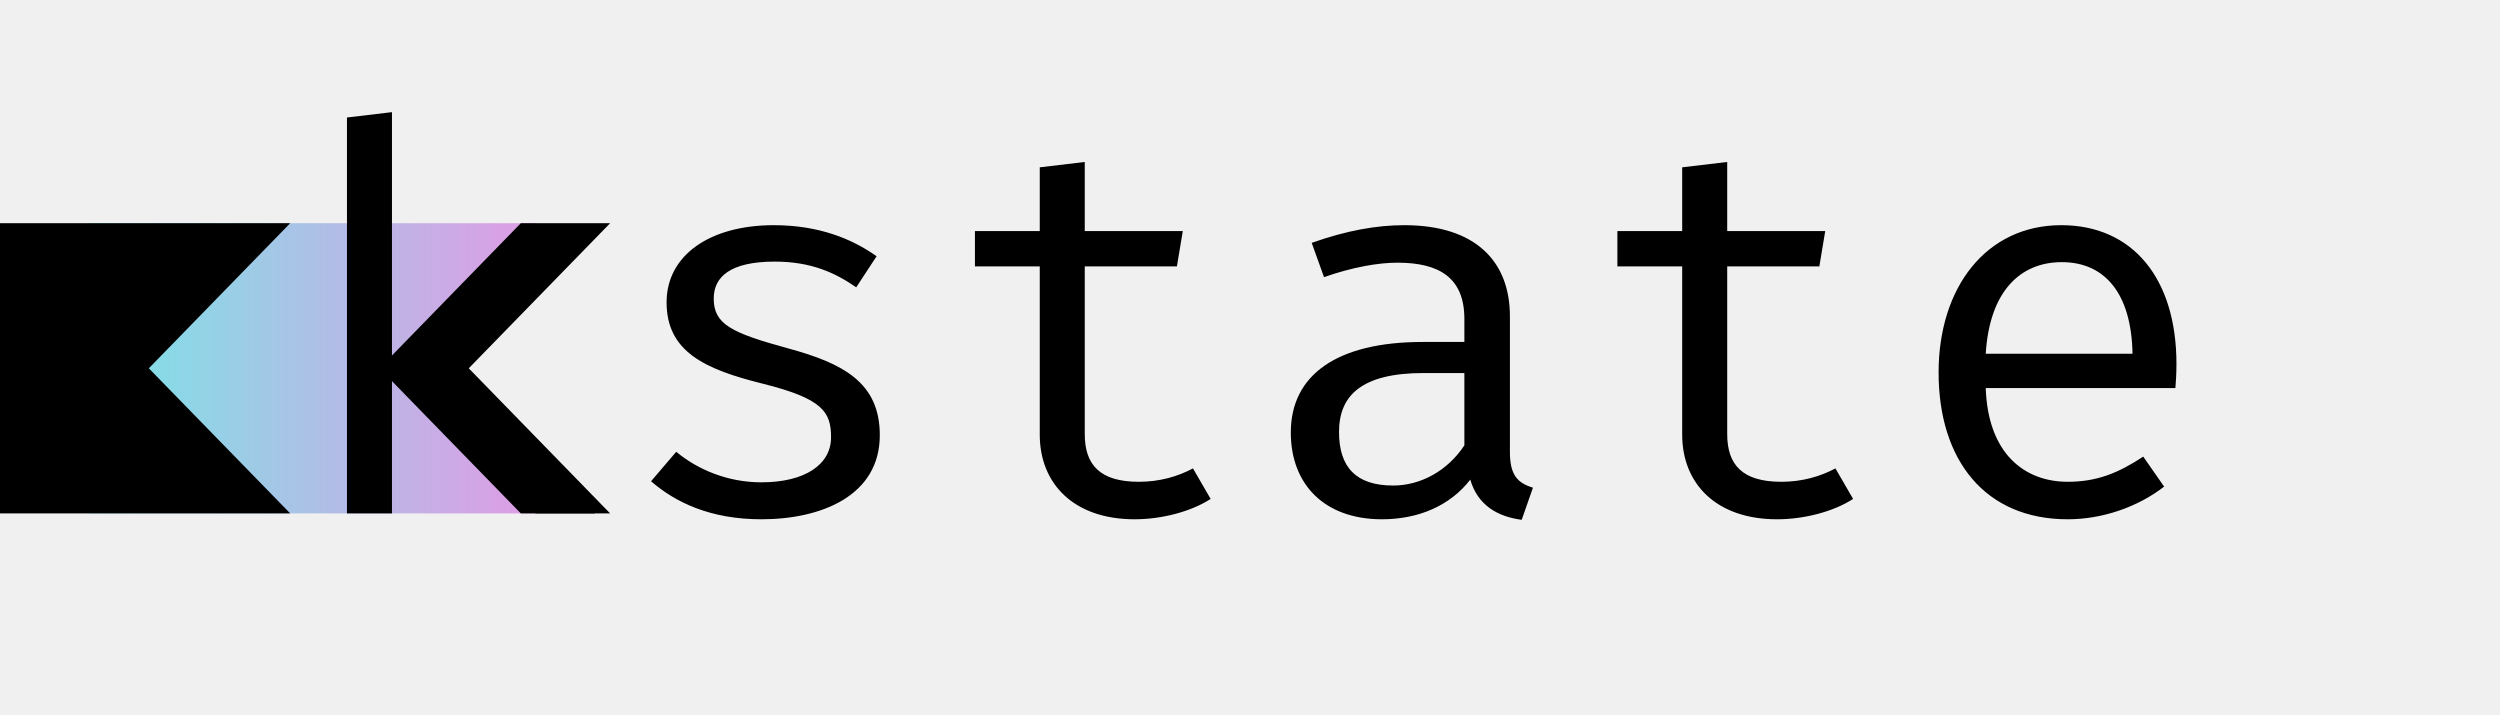
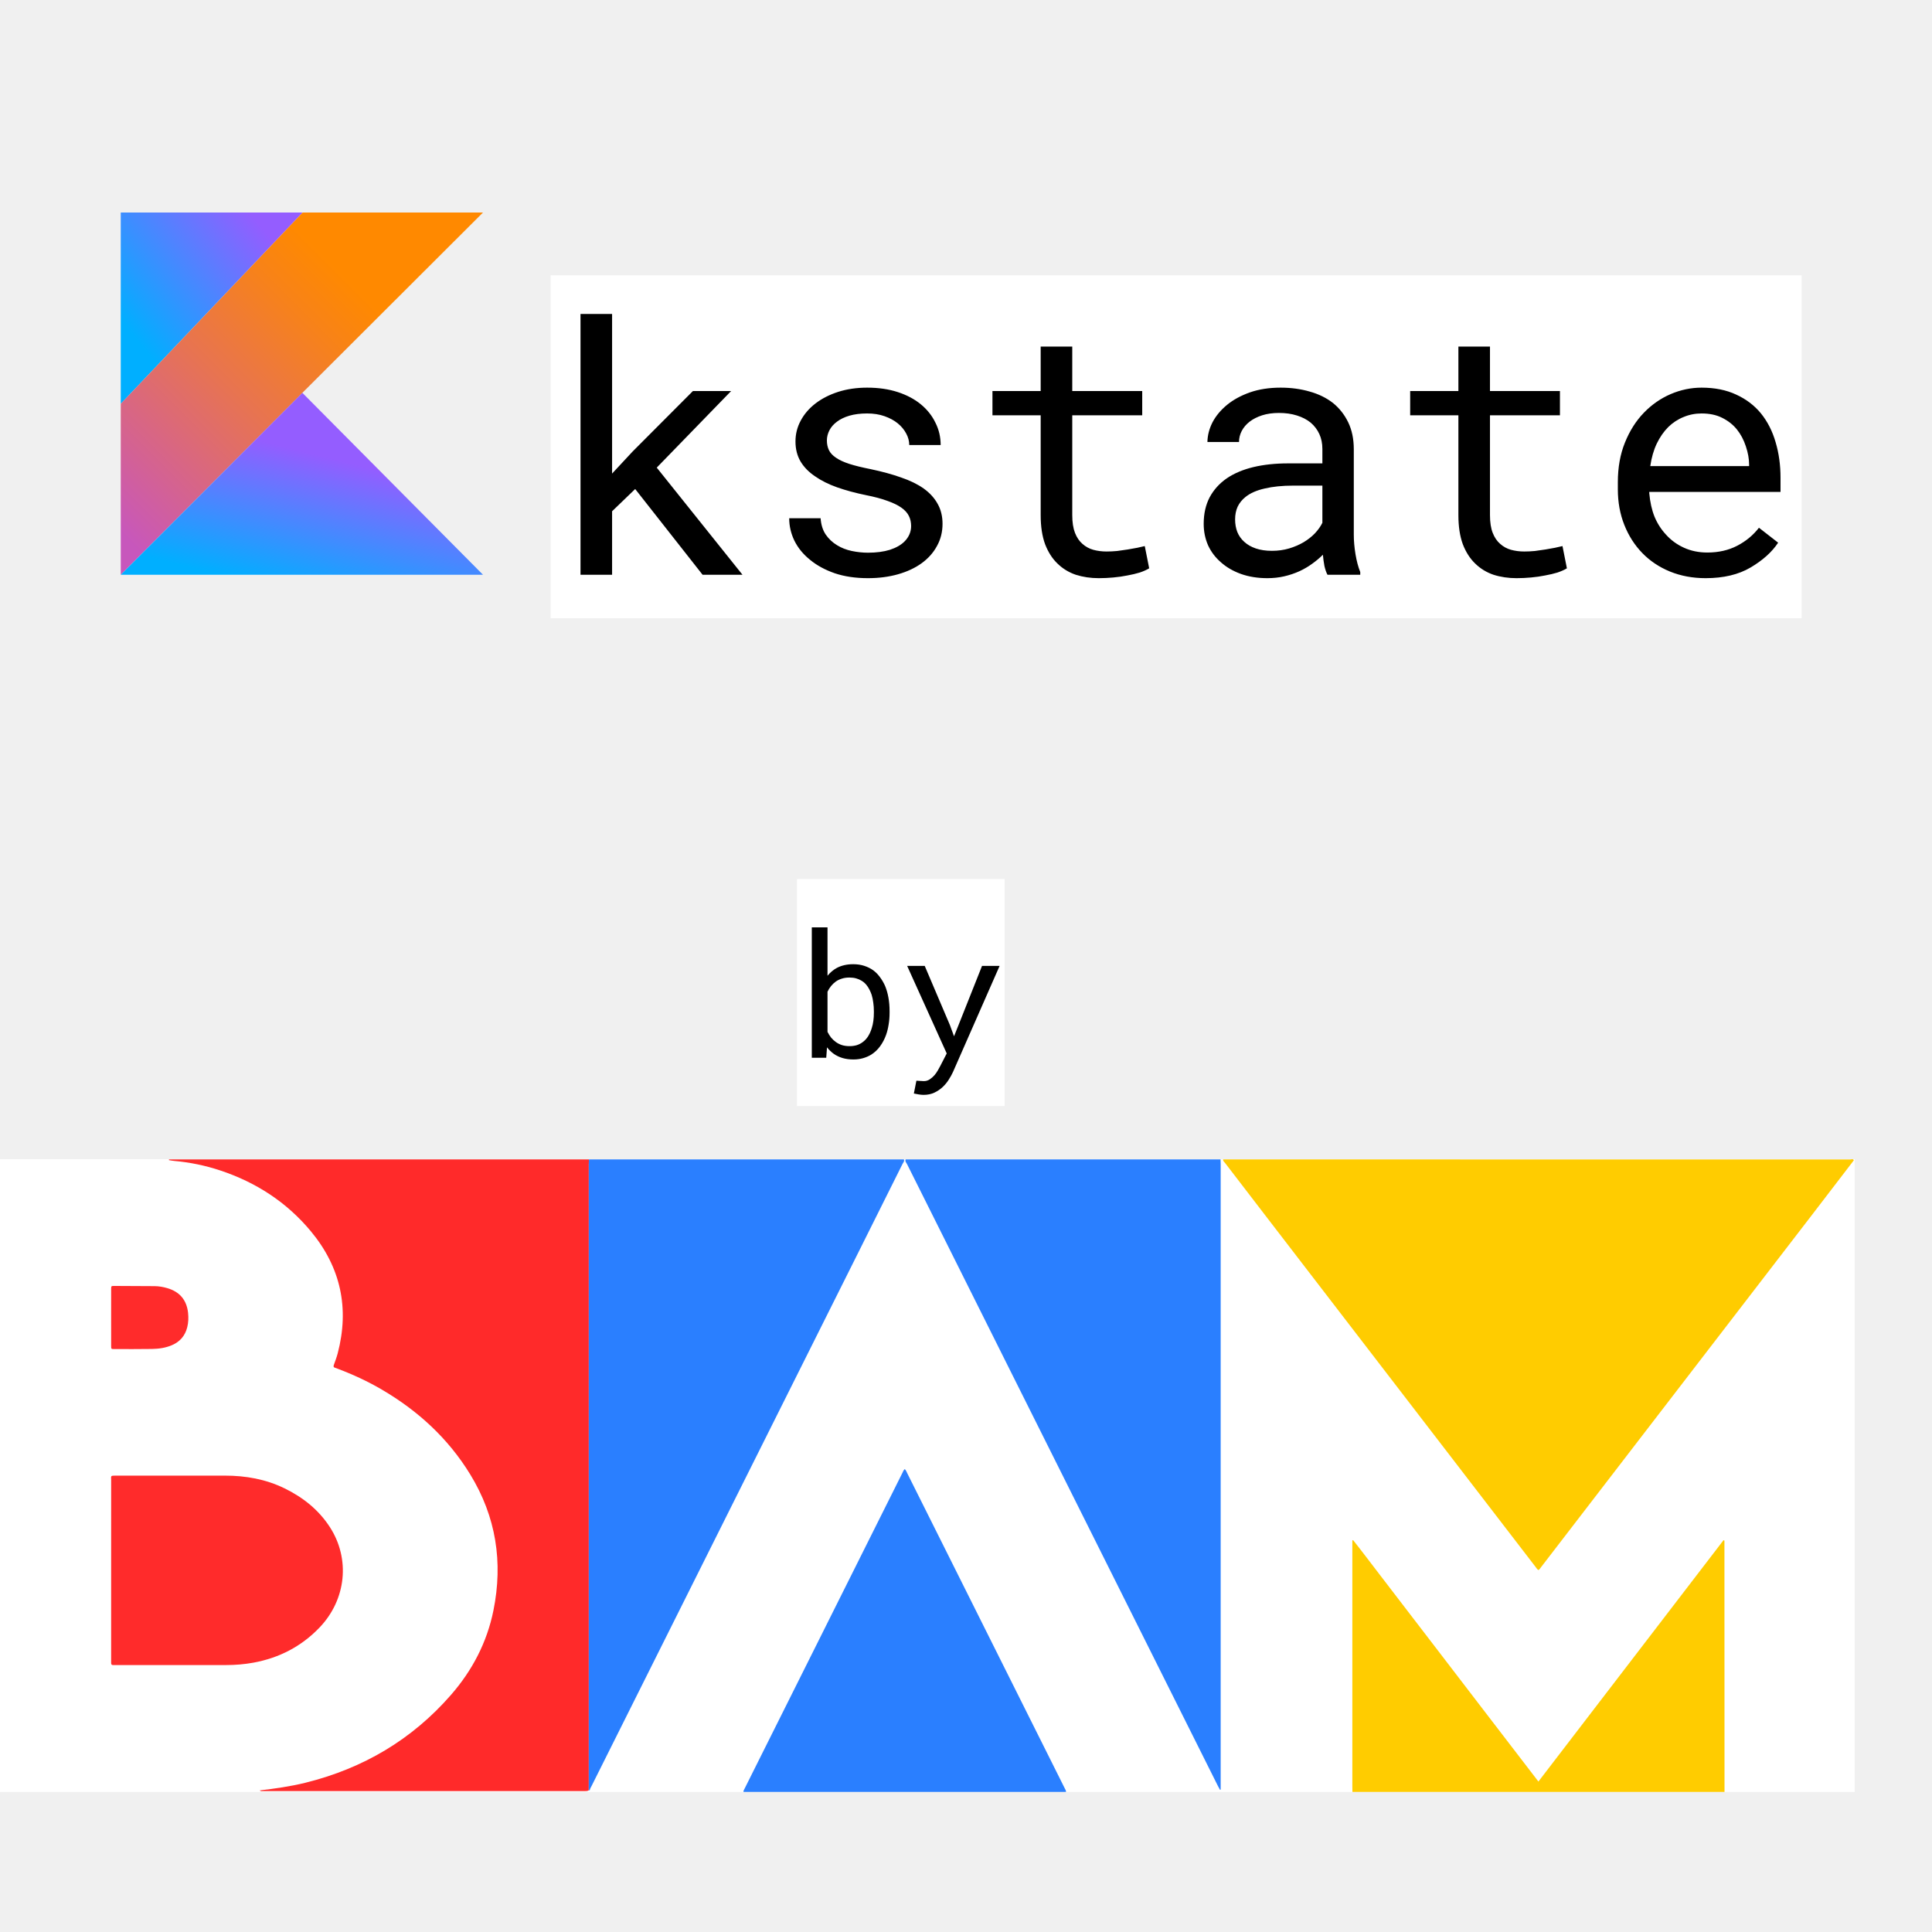
- <svg xmlns="http://www.w3.org/2000/svg" width="112" height="32" viewBox="0 0 112 32" fill="none">
-   <path d="M4 10H24L17.667 16.5L24 23H4V10Z" fill="url(#paint0_linear)" fill-opacity="0.5" />
-   <path d="M17.56 5.024L15.544 5.264V23H17.56V5.024ZM25.984 10.352H23.392L17.776 16.088L23.992 23H26.656L20.32 16.064L25.984 10.352ZM34.111 21.608C32.623 21.608 31.279 21.056 30.295 20.24L29.167 21.56C30.247 22.496 31.807 23.264 34.111 23.264C36.799 23.264 39.415 22.208 39.415 19.496C39.415 17.144 37.783 16.28 35.311 15.608C32.767 14.912 31.975 14.528 31.975 13.376C31.975 12.416 32.695 11.72 34.711 11.72C36.343 11.72 37.423 12.224 38.359 12.872L39.271 11.48C38.191 10.712 36.703 10.088 34.663 10.088C31.807 10.088 29.863 11.432 29.863 13.544C29.863 15.752 31.567 16.544 34.183 17.192C36.871 17.864 37.231 18.464 37.231 19.592C37.231 20.816 36.055 21.608 34.111 21.608ZM54.237 22.352L53.445 20.984C52.773 21.344 51.957 21.584 51.021 21.584C49.293 21.584 48.597 20.84 48.597 19.448V11.936H52.725L52.989 10.352H48.597V7.256L46.581 7.496V10.352H43.677V11.936H46.581V19.472C46.581 21.68 48.117 23.264 50.829 23.264C52.029 23.264 53.349 22.928 54.237 22.352ZM67.644 20.24V14.168C67.644 11.672 66.06 10.088 62.916 10.088C61.668 10.088 60.324 10.328 58.764 10.88L59.316 12.416C60.612 11.96 61.764 11.768 62.604 11.768C64.476 11.768 65.604 12.44 65.604 14.288V15.32H63.732C59.916 15.32 57.828 16.784 57.828 19.376C57.828 21.728 59.364 23.264 61.908 23.264C63.54 23.264 64.956 22.664 65.868 21.488C66.204 22.64 67.092 23.144 68.172 23.288L68.676 21.848C67.956 21.632 67.644 21.248 67.644 20.24ZM62.412 21.752C60.756 21.752 59.988 20.936 59.988 19.352C59.988 17.72 60.996 16.712 63.78 16.712H65.604V19.952C64.86 21.08 63.66 21.752 62.412 21.752ZM83.019 22.352L82.227 20.984C81.555 21.344 80.739 21.584 79.802 21.584C78.075 21.584 77.379 20.84 77.379 19.448V11.936H81.507L81.77 10.352H77.379V7.256L75.362 7.496V10.352H72.459V11.936H75.362V19.472C75.362 21.68 76.898 23.264 79.611 23.264C80.811 23.264 82.13 22.928 83.019 22.352ZM88.961 17.384H97.457C97.481 17.12 97.505 16.736 97.505 16.304C97.505 12.464 95.537 10.088 92.345 10.088C88.985 10.088 86.849 12.872 86.849 16.688C86.849 20.624 88.937 23.264 92.633 23.264C94.193 23.264 95.777 22.712 96.953 21.8L96.017 20.456C94.889 21.2 93.929 21.584 92.633 21.584C90.689 21.584 89.057 20.312 88.961 17.384ZM92.369 11.744C94.289 11.744 95.489 13.136 95.537 15.848H88.961C89.129 13.064 90.497 11.744 92.369 11.744Z" fill="black" />
-   <path d="M0 10H13L6.667 16.5L13 23H0V10Z" fill="black" />
-   <path fill-rule="evenodd" clip-rule="evenodd" d="M23.333 23H27.333L21 16.5L27.333 10H23.333L17 16.5L23.333 23Z" fill="black" />
+ <svg xmlns="http://www.w3.org/2000/svg" width="400" height="400" viewBox="0 0 400 400" fill="none">
+   <g clip-path="url(#clip0)">
+     <rect width="384" height="131" transform="matrix(1 0 0 -1 0 371)" fill="white" />
+     <rect x="114" y="57" width="259" height="71" fill="white" />
+     <rect width="43" height="47" transform="matrix(1 0 0 -1 165 229)" fill="white" />
+     <path d="M383.823 240.218C380.916 244.012 378.015 247.809 375.102 251.597C366.52 262.76 357.932 273.918 349.348 285.08C339.245 298.216 329.144 311.354 319.041 324.49C318.884 324.695 318.756 324.929 318.517 325.065C318.247 324.923 318.11 324.657 317.936 324.431C299.268 300.155 280.603 275.877 261.938 251.599C259.165 247.993 256.394 244.386 253.63 240.773C253.463 240.555 253.179 240.387 253.224 240.044C296.496 240.044 339.768 240.044 383.04 240.055C383.294 240.055 383.63 239.855 383.823 240.218Z" fill="#FFCC00" />
+     <path d="M53.771 370.688C56.961 370.303 60.143 369.865 63.268 369.088C75.165 366.131 85.274 360.189 93.352 350.93C97.773 345.864 100.819 340.057 102.16 333.431C104.182 323.437 102.703 314.007 97.362 305.274C92.804 297.822 86.557 292.093 79.051 287.698C76.121 285.982 73.048 284.563 69.871 283.367C69.709 283.306 69.549 283.232 69.382 283.187C69.042 283.095 69.012 282.897 69.119 282.595C69.397 281.803 69.701 281.017 69.914 280.207C72.372 270.852 70.546 262.389 64.389 254.957C59.388 248.919 53.025 244.797 45.594 242.329C42.479 241.294 39.279 240.638 36.005 240.353C35.66 240.323 35.319 240.248 34.976 240.193C34.979 240.144 34.981 240.094 34.982 240.044H121.931C121.922 240.391 121.904 240.739 121.904 241.086C121.903 283.845 121.903 326.605 121.903 369.365C121.903 369.799 121.897 370.233 121.894 370.667C121.608 370.85 121.287 370.827 120.968 370.827C98.847 370.826 76.725 370.826 54.603 370.822C54.322 370.822 54.019 370.91 53.771 370.688Z" fill="#FF2A2A" />
+     <path d="M121.894 370.667C121.897 370.233 121.903 369.799 121.903 369.365C121.903 326.605 121.903 283.845 121.904 241.086C121.904 240.739 121.922 240.391 121.931 240.044H187.143C187.3 240.433 186.999 240.695 186.856 240.983C183.928 246.866 180.989 252.744 178.05 258.622C159.536 295.651 141.021 332.679 122.509 369.708C122.355 370.017 122.157 370.31 122.096 370.661C122.029 370.663 121.961 370.665 121.894 370.667Z" fill="#2A7FFF" />
+     <path d="M252.703 240.044C252.712 240.392 252.728 240.739 252.728 241.086C252.729 283.865 252.729 326.643 252.729 369.421V370.516C252.68 370.529 252.632 370.543 252.584 370.557C252.44 370.292 252.289 370.03 252.154 369.76C238.539 342.534 224.926 315.308 211.313 288.081C203.477 272.408 195.642 256.735 187.814 241.058C187.657 240.744 187.341 240.463 187.491 240.044H252.703Z" fill="#2A7FFF" />
+     <path d="M153.928 371C153.907 370.721 154.065 370.504 154.181 370.273C165.057 348.511 175.933 326.749 186.812 304.989C186.948 304.716 187.044 304.409 187.317 304.157C187.589 304.409 187.685 304.716 187.822 304.989C198.701 326.749 209.577 348.511 220.453 370.273C220.568 370.504 220.727 370.721 220.706 371H153.928Z" fill="#2A7FFF" />
+     <path d="M280.005 371C279.999 370.652 279.988 370.305 279.988 369.957C279.987 353.264 279.987 336.572 279.987 319.879V318.942L280.143 318.864C282.003 321.199 283.788 323.594 285.612 325.959C287.435 328.322 289.244 330.695 291.06 333.064C292.894 335.454 294.73 337.844 296.564 340.235C298.38 342.603 300.194 344.973 302.01 347.341C303.843 349.733 305.676 352.124 307.509 354.515C309.326 356.884 311.143 359.251 312.96 361.618C314.791 364.005 316.623 366.391 318.512 368.852C331.333 352.134 344.092 335.497 356.841 318.874C356.937 318.919 356.967 318.926 356.988 318.944C357.007 318.96 357.025 318.988 357.025 319.011C357.032 336.051 357.037 353.091 357.042 370.131C357.042 370.421 357.042 370.71 357.042 371H280.005Z" fill="#FFCC00" />
+     <path d="M23.01 325.068C23.01 318.866 23.008 312.664 23.012 306.462C23.013 305.564 22.82 305.511 23.942 305.512C31.476 305.515 39.011 305.516 46.545 305.513C50.86 305.511 55.017 306.242 58.923 308.151C62.719 310.006 65.937 312.554 68.263 316.12C72.568 322.722 71.696 331.197 66.133 336.987C62.378 340.895 57.794 343.258 52.478 344.235C50.592 344.582 48.69 344.734 46.774 344.733C39.152 344.73 31.531 344.733 23.909 344.733C23.764 344.733 23.619 344.724 23.475 344.734C23.148 344.756 22.988 344.621 23.009 344.282C23.021 344.08 23.01 343.876 23.01 343.674C23.01 337.472 23.01 331.27 23.01 325.068Z" fill="#FF2B2B" />
+     <path d="M23.01 272.766C23.01 270.826 23.007 268.885 23.012 266.944C23.013 266.257 23.022 266.238 23.65 266.239C26.43 266.246 29.21 266.262 31.991 266.281C32.894 266.288 33.779 266.444 34.642 266.697C37.193 267.444 38.643 269.14 38.936 271.789C39.047 272.801 39.012 273.817 38.761 274.811C38.319 276.553 37.27 277.779 35.613 278.496C34.284 279.071 32.88 279.263 31.459 279.286C28.853 279.329 26.246 279.31 23.639 279.308C23.029 279.308 23.015 279.291 23.013 278.675C23.006 276.706 23.01 274.736 23.01 272.766Z" fill="#FF2B2B" />
+     <path d="M62.656 44L25 83.6V44H62.656Z" fill="url(#paint0_linear)" />
+     <path d="M62.656 44L25 83.6V119L62.602 81.333L100 44H62.656Z" fill="url(#paint1_linear)" />
+     <path d="M62.602 81.331L100 118.997H25L62.602 81.331Z" fill="url(#paint2_linear)" />
+     <path d="M131.508 101.246L145.465 119H153.727L135.973 96.816L151.371 80.961H143.461L130.98 93.477L126.727 98.047V65H120.188V119H126.727V105.852L131.508 101.246ZM188.637 108.91C188.637 109.52 188.52 110.094 188.285 110.633C188.051 111.172 187.711 111.664 187.266 112.109C186.539 112.836 185.531 113.41 184.242 113.832C182.953 114.23 181.441 114.43 179.707 114.43C178.605 114.43 177.492 114.312 176.367 114.078C175.242 113.844 174.223 113.445 173.309 112.883C172.371 112.32 171.586 111.582 170.953 110.668C170.344 109.754 169.992 108.629 169.898 107.293H163.395C163.395 108.91 163.758 110.469 164.484 111.969C165.234 113.469 166.312 114.781 167.719 115.906C169.102 117.055 170.801 117.98 172.816 118.684C174.832 119.363 177.129 119.703 179.707 119.703C181.957 119.703 184.031 119.434 185.93 118.895C187.828 118.355 189.457 117.594 190.816 116.609C192.176 115.625 193.23 114.441 193.98 113.059C194.754 111.676 195.141 110.141 195.141 108.453C195.141 106.883 194.801 105.5 194.121 104.305C193.465 103.109 192.504 102.055 191.238 101.141C189.973 100.25 188.414 99.488 186.562 98.856C184.711 98.199 182.613 97.625 180.27 97.133C178.488 96.781 177.012 96.418 175.84 96.043C174.691 95.668 173.777 95.246 173.098 94.777C172.395 94.309 171.902 93.781 171.621 93.195C171.34 92.609 171.199 91.941 171.199 91.191C171.199 90.465 171.375 89.762 171.727 89.082C172.078 88.402 172.605 87.805 173.309 87.289C173.988 86.773 174.844 86.363 175.875 86.059C176.93 85.754 178.148 85.602 179.531 85.602C180.867 85.602 182.062 85.789 183.117 86.164C184.195 86.539 185.109 87.031 185.859 87.641C186.609 88.25 187.195 88.953 187.617 89.75C188.039 90.523 188.25 91.32 188.25 92.141H194.754C194.754 90.477 194.391 88.93 193.664 87.5C192.961 86.047 191.953 84.781 190.641 83.703C189.328 82.625 187.734 81.781 185.859 81.172C183.984 80.562 181.875 80.258 179.531 80.258C177.352 80.258 175.348 80.551 173.52 81.137C171.715 81.723 170.156 82.519 168.844 83.527C167.531 84.535 166.512 85.719 165.785 87.078C165.059 88.414 164.695 89.856 164.695 91.402C164.695 92.973 165.047 94.356 165.75 95.551C166.453 96.723 167.449 97.742 168.738 98.609C170.004 99.5 171.527 100.262 173.309 100.895C175.113 101.527 177.105 102.066 179.285 102.512C181.066 102.863 182.555 103.262 183.75 103.707C184.945 104.129 185.906 104.598 186.633 105.113C187.359 105.629 187.875 106.203 188.18 106.836C188.484 107.445 188.637 108.137 188.637 108.91ZM222 71.75H215.461V80.961H205.477V85.988H215.461V106.66C215.461 109.004 215.766 111.008 216.375 112.672C217.008 114.312 217.863 115.648 218.941 116.68C220.02 117.734 221.285 118.508 222.738 119C224.215 119.469 225.797 119.703 227.484 119.703C228.492 119.703 229.5 119.656 230.508 119.562C231.539 119.469 232.512 119.328 233.426 119.141C234.34 118.977 235.184 118.777 235.957 118.543C236.73 118.285 237.387 117.992 237.926 117.664L237.012 113.059C236.613 113.152 236.098 113.27 235.465 113.41C234.855 113.527 234.199 113.645 233.496 113.762C232.77 113.879 232.031 113.984 231.281 114.078C230.531 114.148 229.805 114.184 229.102 114.184C228.141 114.184 227.227 114.066 226.359 113.832C225.516 113.598 224.766 113.188 224.109 112.602C223.453 112.039 222.938 111.277 222.562 110.316C222.188 109.355 222 108.137 222 106.66V85.988H236.484V80.961H222V71.75ZM274.84 119H281.625V118.438C281.203 117.383 280.875 116.152 280.641 114.746C280.406 113.316 280.289 111.969 280.289 110.703V93.019C280.289 90.887 279.902 89.023 279.129 87.43C278.355 85.836 277.301 84.5 275.965 83.422C274.605 82.367 273 81.582 271.148 81.066C269.297 80.527 267.293 80.258 265.137 80.258C262.77 80.258 260.648 80.586 258.773 81.242C256.922 81.898 255.352 82.754 254.062 83.809C252.75 84.887 251.742 86.094 251.039 87.43C250.359 88.766 250.008 90.125 249.984 91.508H256.523C256.523 90.711 256.711 89.949 257.086 89.223C257.484 88.473 258.035 87.828 258.738 87.289C259.441 86.75 260.297 86.316 261.305 85.988C262.336 85.66 263.496 85.496 264.785 85.496C266.168 85.496 267.41 85.672 268.512 86.023C269.637 86.375 270.586 86.867 271.359 87.5C272.133 88.156 272.73 88.941 273.152 89.856C273.574 90.769 273.785 91.801 273.785 92.949V95.938H266.684C264.035 95.938 261.633 96.195 259.477 96.711C257.344 97.227 255.516 98 253.992 99.031C252.469 100.086 251.285 101.398 250.441 102.969C249.621 104.539 249.211 106.367 249.211 108.453C249.211 110.047 249.516 111.535 250.125 112.918C250.758 114.277 251.648 115.449 252.797 116.434C253.922 117.441 255.293 118.238 256.91 118.824C258.551 119.41 260.379 119.703 262.395 119.703C263.637 119.703 264.809 119.574 265.91 119.316C267.012 119.059 268.055 118.707 269.039 118.262C270 117.816 270.879 117.301 271.676 116.715C272.496 116.129 273.234 115.508 273.891 114.852C273.961 115.648 274.066 116.422 274.207 117.172C274.371 117.898 274.582 118.508 274.84 119ZM263.344 114.043C262.078 114.043 260.965 113.879 260.004 113.551C259.043 113.223 258.246 112.766 257.613 112.18C256.98 111.617 256.5 110.938 256.172 110.141C255.867 109.344 255.715 108.477 255.715 107.539C255.715 106.555 255.891 105.676 256.242 104.902C256.617 104.129 257.156 103.461 257.859 102.898C258.844 102.102 260.168 101.516 261.832 101.141C263.52 100.742 265.488 100.543 267.738 100.543H273.785V108.242C273.41 108.992 272.895 109.719 272.238 110.422C271.582 111.102 270.809 111.711 269.918 112.25C269.004 112.789 267.996 113.223 266.895 113.551C265.793 113.879 264.609 114.043 263.344 114.043ZM308.484 71.75H301.945V80.961H291.961V85.988H301.945V106.66C301.945 109.004 302.25 111.008 302.859 112.672C303.492 114.312 304.348 115.648 305.426 116.68C306.504 117.734 307.77 118.508 309.223 119C310.699 119.469 312.281 119.703 313.969 119.703C314.977 119.703 315.984 119.656 316.992 119.562C318.023 119.469 318.996 119.328 319.91 119.141C320.824 118.977 321.668 118.777 322.441 118.543C323.215 118.285 323.871 117.992 324.41 117.664L323.496 113.059C323.098 113.152 322.582 113.27 321.949 113.41C321.34 113.527 320.684 113.645 319.98 113.762C319.254 113.879 318.516 113.984 317.766 114.078C317.016 114.148 316.289 114.184 315.586 114.184C314.625 114.184 313.711 114.066 312.844 113.832C312 113.598 311.25 113.188 310.594 112.602C309.938 112.039 309.422 111.277 309.047 110.316C308.672 109.355 308.484 108.137 308.484 106.66V85.988H322.969V80.961H308.484V71.75ZM353.133 119.703C356.836 119.703 359.941 118.965 362.449 117.488C364.98 115.988 366.879 114.277 368.145 112.355L364.172 109.262C362.977 110.809 361.477 112.051 359.672 112.988C357.867 113.926 355.805 114.395 353.484 114.395C351.727 114.395 350.121 114.066 348.668 113.41C347.215 112.754 345.973 111.852 344.941 110.703C343.934 109.625 343.137 108.383 342.551 106.977C341.988 105.57 341.625 103.941 341.461 102.09V101.844H368.637V98.926C368.637 96.277 368.297 93.816 367.617 91.543C366.961 89.269 365.953 87.289 364.594 85.602C363.234 83.938 361.523 82.637 359.461 81.699C357.422 80.738 355.031 80.258 352.289 80.258C350.109 80.258 347.977 80.703 345.891 81.594C343.828 82.484 341.988 83.762 340.371 85.426C338.73 87.113 337.418 89.176 336.434 91.613C335.449 94.027 334.957 96.769 334.957 99.84V101.316C334.957 103.965 335.402 106.414 336.293 108.664C337.184 110.914 338.426 112.859 340.02 114.5C341.613 116.141 343.523 117.418 345.75 118.332C348 119.246 350.461 119.703 353.133 119.703ZM352.289 85.602C353.953 85.602 355.383 85.906 356.578 86.516C357.797 87.125 358.805 87.922 359.602 88.906C360.398 89.891 361.02 91.062 361.465 92.422C361.91 93.758 362.133 95.012 362.133 96.184V96.5H341.672C341.93 94.742 342.375 93.195 343.008 91.859C343.664 90.5 344.461 89.352 345.398 88.414C346.336 87.5 347.391 86.809 348.562 86.34C349.734 85.848 350.977 85.602 352.289 85.602Z" fill="black" />
+     <path d="M184.178 209.701V209.332C184.178 208.336 184.096 207.393 183.932 206.502C183.768 205.6 183.527 204.779 183.211 204.041C182.906 203.385 182.555 202.793 182.156 202.266C181.758 201.727 181.307 201.27 180.803 200.895C180.24 200.496 179.613 200.186 178.922 199.963C178.23 199.74 177.475 199.629 176.654 199.629C175.998 199.629 175.389 199.693 174.826 199.822C174.264 199.951 173.748 200.139 173.279 200.385C172.904 200.584 172.553 200.824 172.225 201.105C171.896 201.375 171.598 201.68 171.328 202.02V192H168.076V219H171.064L171.223 216.838C171.434 217.107 171.656 217.354 171.891 217.576C172.125 217.799 172.371 218.004 172.629 218.191C173.168 218.566 173.771 218.854 174.439 219.053C175.119 219.252 175.869 219.352 176.689 219.352C177.404 219.352 178.066 219.264 178.676 219.088C179.297 218.912 179.865 218.666 180.381 218.35C181.096 217.893 181.705 217.318 182.209 216.627C182.725 215.924 183.141 215.133 183.457 214.254C183.691 213.586 183.867 212.871 183.984 212.109C184.113 211.336 184.178 210.533 184.178 209.701ZM180.926 209.332V209.701C180.926 210.264 180.891 210.814 180.82 211.354C180.75 211.893 180.639 212.396 180.486 212.865C180.299 213.486 180.047 214.049 179.73 214.553C179.414 215.057 179.021 215.473 178.553 215.801C178.201 216.059 177.803 216.258 177.357 216.398C176.912 216.527 176.42 216.592 175.881 216.592C175.318 216.592 174.803 216.521 174.334 216.381C173.865 216.229 173.443 216.018 173.068 215.748C172.693 215.479 172.359 215.168 172.066 214.816C171.785 214.453 171.539 214.061 171.328 213.639V205.324C171.527 204.902 171.768 204.516 172.049 204.164C172.342 203.801 172.676 203.484 173.051 203.215C173.414 202.957 173.83 202.758 174.299 202.617C174.768 202.465 175.283 202.389 175.846 202.389C176.361 202.389 176.83 202.447 177.252 202.564C177.674 202.682 178.055 202.846 178.395 203.057C178.887 203.35 179.303 203.754 179.643 204.27C179.982 204.785 180.258 205.354 180.469 205.975C180.621 206.479 180.732 207.018 180.803 207.592C180.885 208.154 180.926 208.734 180.926 209.332ZM191.209 226.682C192.064 226.682 192.82 226.523 193.477 226.207C194.133 225.891 194.707 225.498 195.199 225.029C195.691 224.561 196.107 224.051 196.447 223.5C196.799 222.949 197.086 222.428 197.309 221.936L206.959 199.98H203.32L198.416 212.32L197.52 214.553L196.676 212.25L191.455 199.98H187.816L196.008 218.104L194.707 220.635C194.59 220.869 194.426 221.168 194.215 221.531C194.016 221.895 193.775 222.246 193.494 222.586C193.201 222.926 192.867 223.219 192.492 223.465C192.129 223.711 191.725 223.834 191.279 223.834C191.115 223.834 190.887 223.822 190.594 223.799C190.312 223.787 190.025 223.77 189.732 223.746L189.205 226.4C189.416 226.447 189.727 226.506 190.137 226.576C190.547 226.646 190.904 226.682 191.209 226.682Z" fill="black" />
+   </g>
  <defs>
-     <linearGradient id="paint0_linear" x1="27" y1="23" x2="4" y2="23" gradientUnits="userSpaceOnUse">
-       <stop stop-color="#EF32D9" />
-       <stop offset="1" stop-color="#00DBDE" />
+     <linearGradient id="paint0_linear" x1="53.218" y1="100.871" x2="80.223" y2="78.765" gradientUnits="userSpaceOnUse">
+       <stop stop-color="#00AFFF" />
+       <stop offset="0.556" stop-color="#5282FF" />
+       <stop offset="1" stop-color="#945DFF" />
    </linearGradient>
+     <linearGradient id="paint1_linear" x1="47.268" y1="147.85" x2="117.059" y2="78.059" gradientUnits="userSpaceOnUse">
+       <stop offset="0.108" stop-color="#C757BC" />
+       <stop offset="0.173" stop-color="#CD5CA9" />
+       <stop offset="0.492" stop-color="#E8744F" />
+       <stop offset="0.716" stop-color="#F88316" />
+       <stop offset="0.823" stop-color="#FF8900" />
+     </linearGradient>
+     <linearGradient id="paint2_linear" x1="82.849" y1="128.486" x2="89.963" y2="100.281" gradientUnits="userSpaceOnUse">
+       <stop stop-color="#00AFFF" />
+       <stop offset="0.556" stop-color="#5282FF" />
+       <stop offset="1" stop-color="#945DFF" />
+     </linearGradient>
+     <clipPath id="clip0">
+       <rect width="400" height="400" fill="white" />
+     </clipPath>
  </defs>
</svg>
